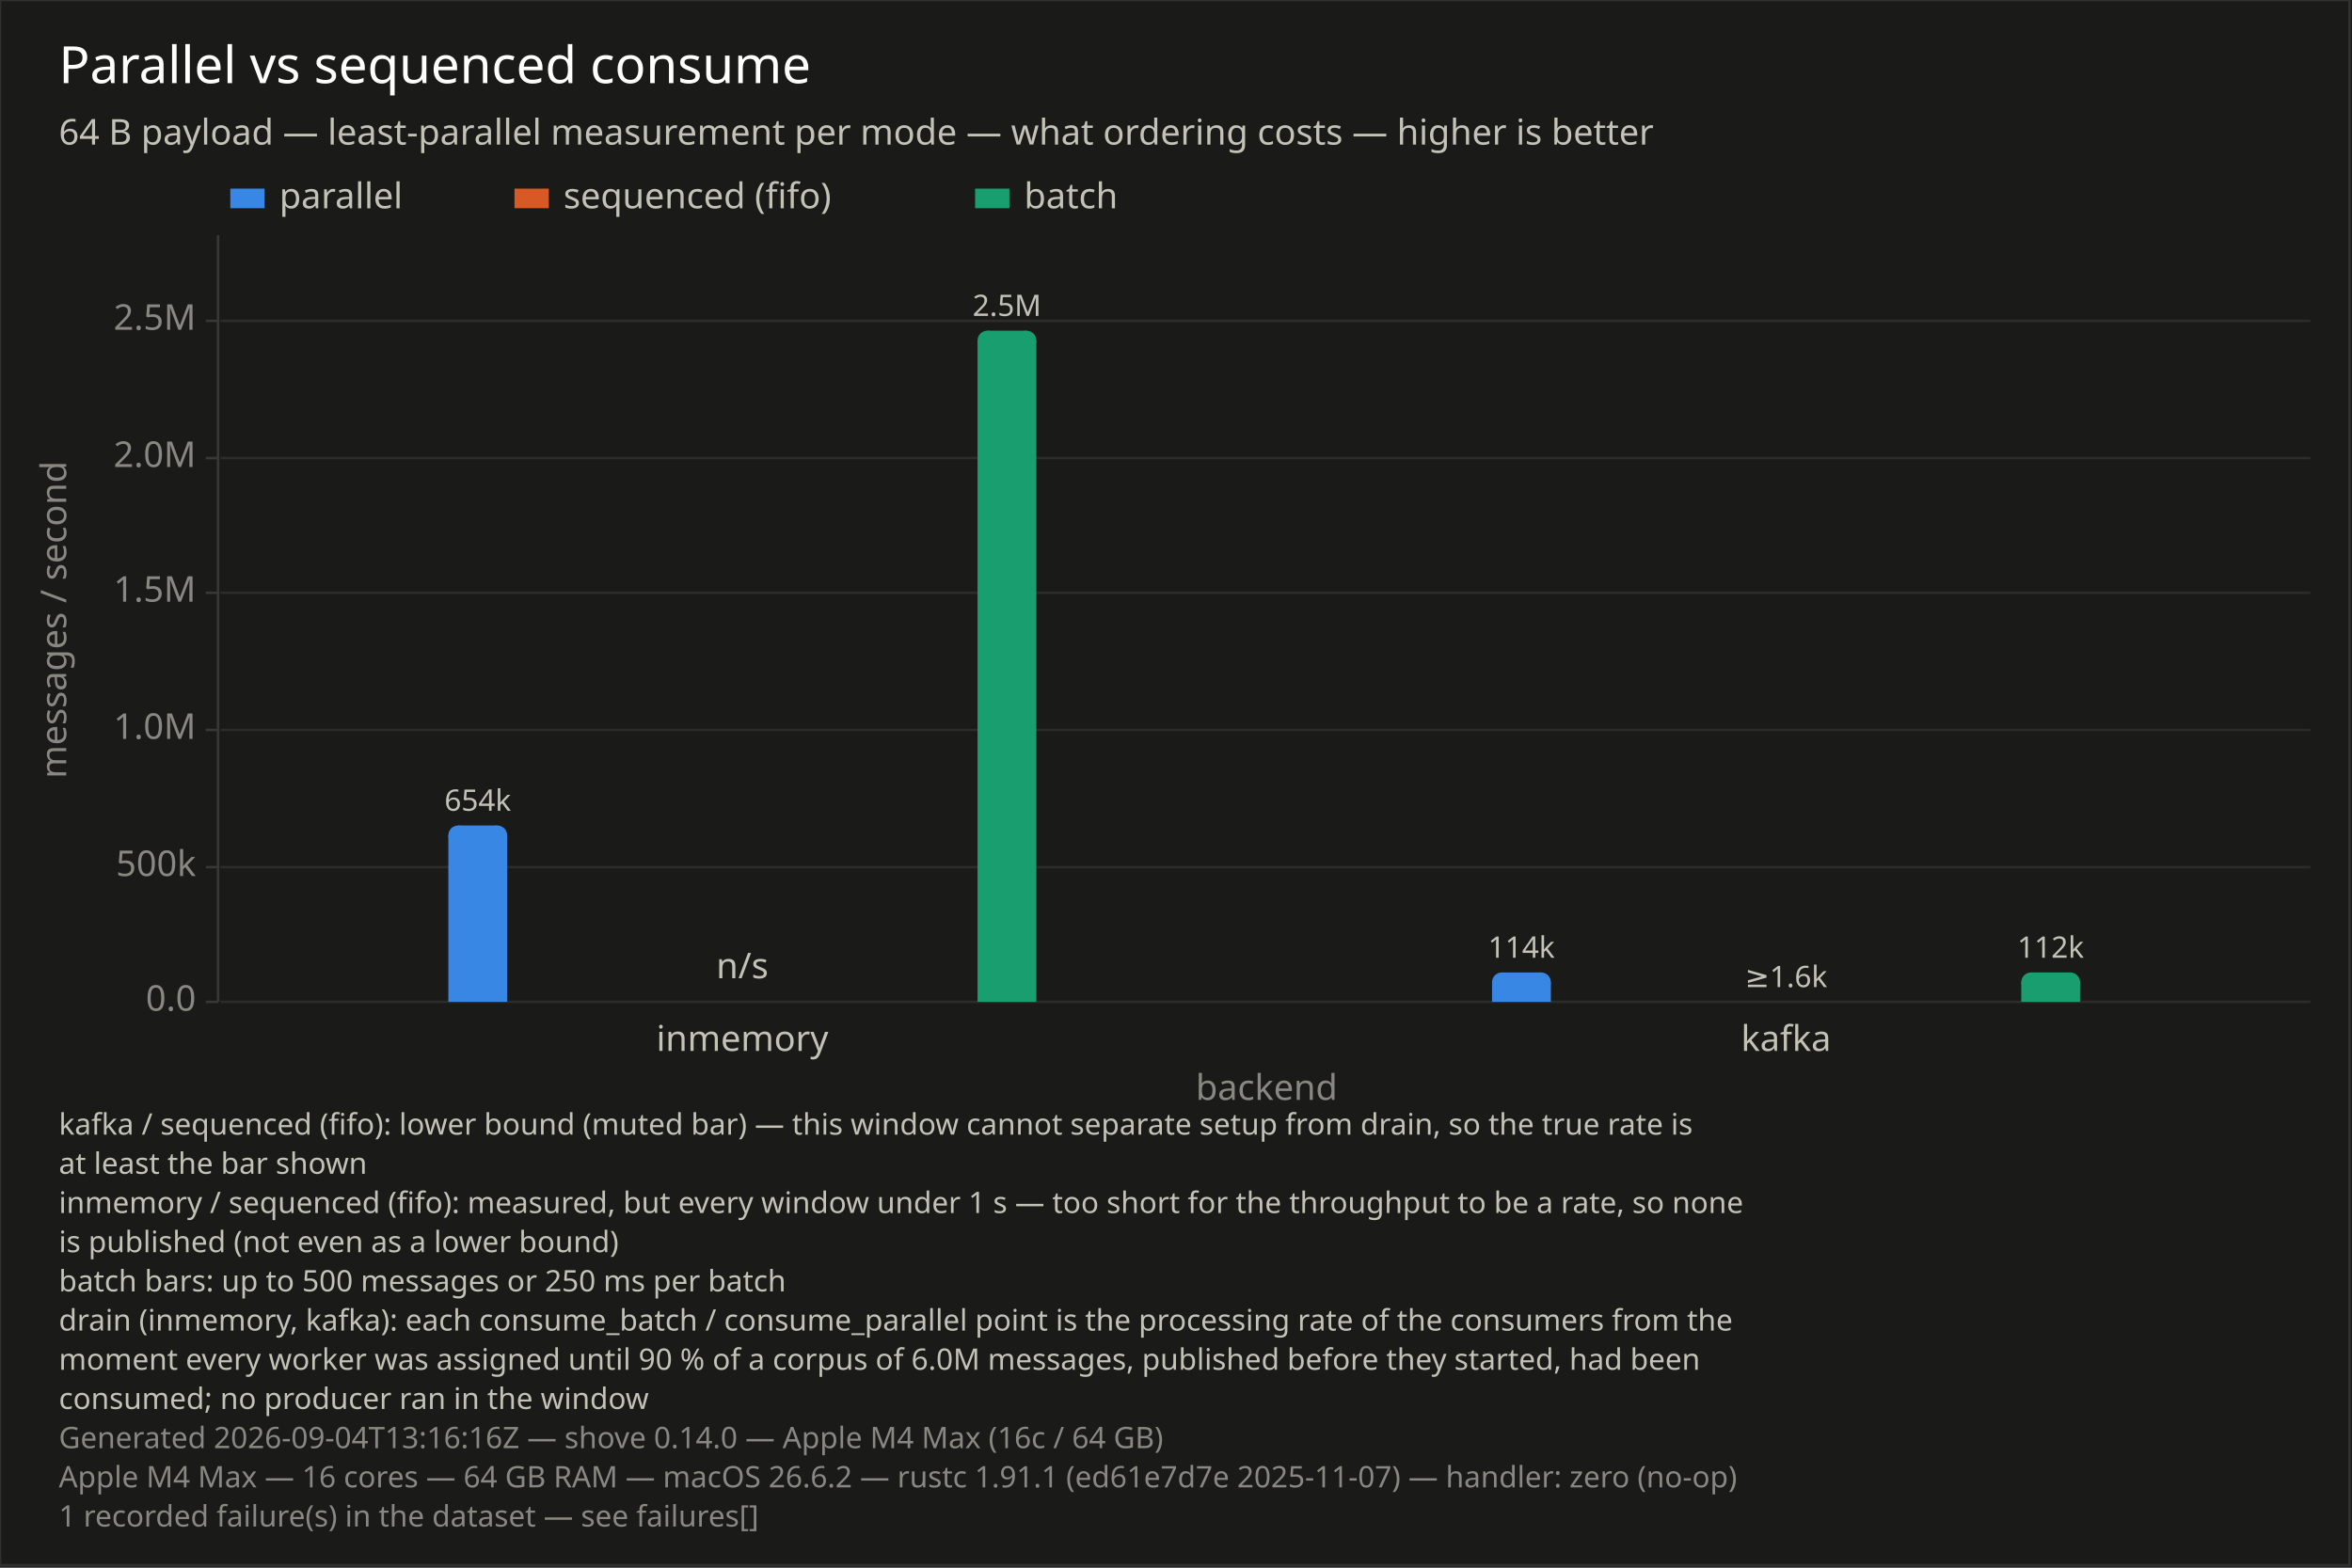
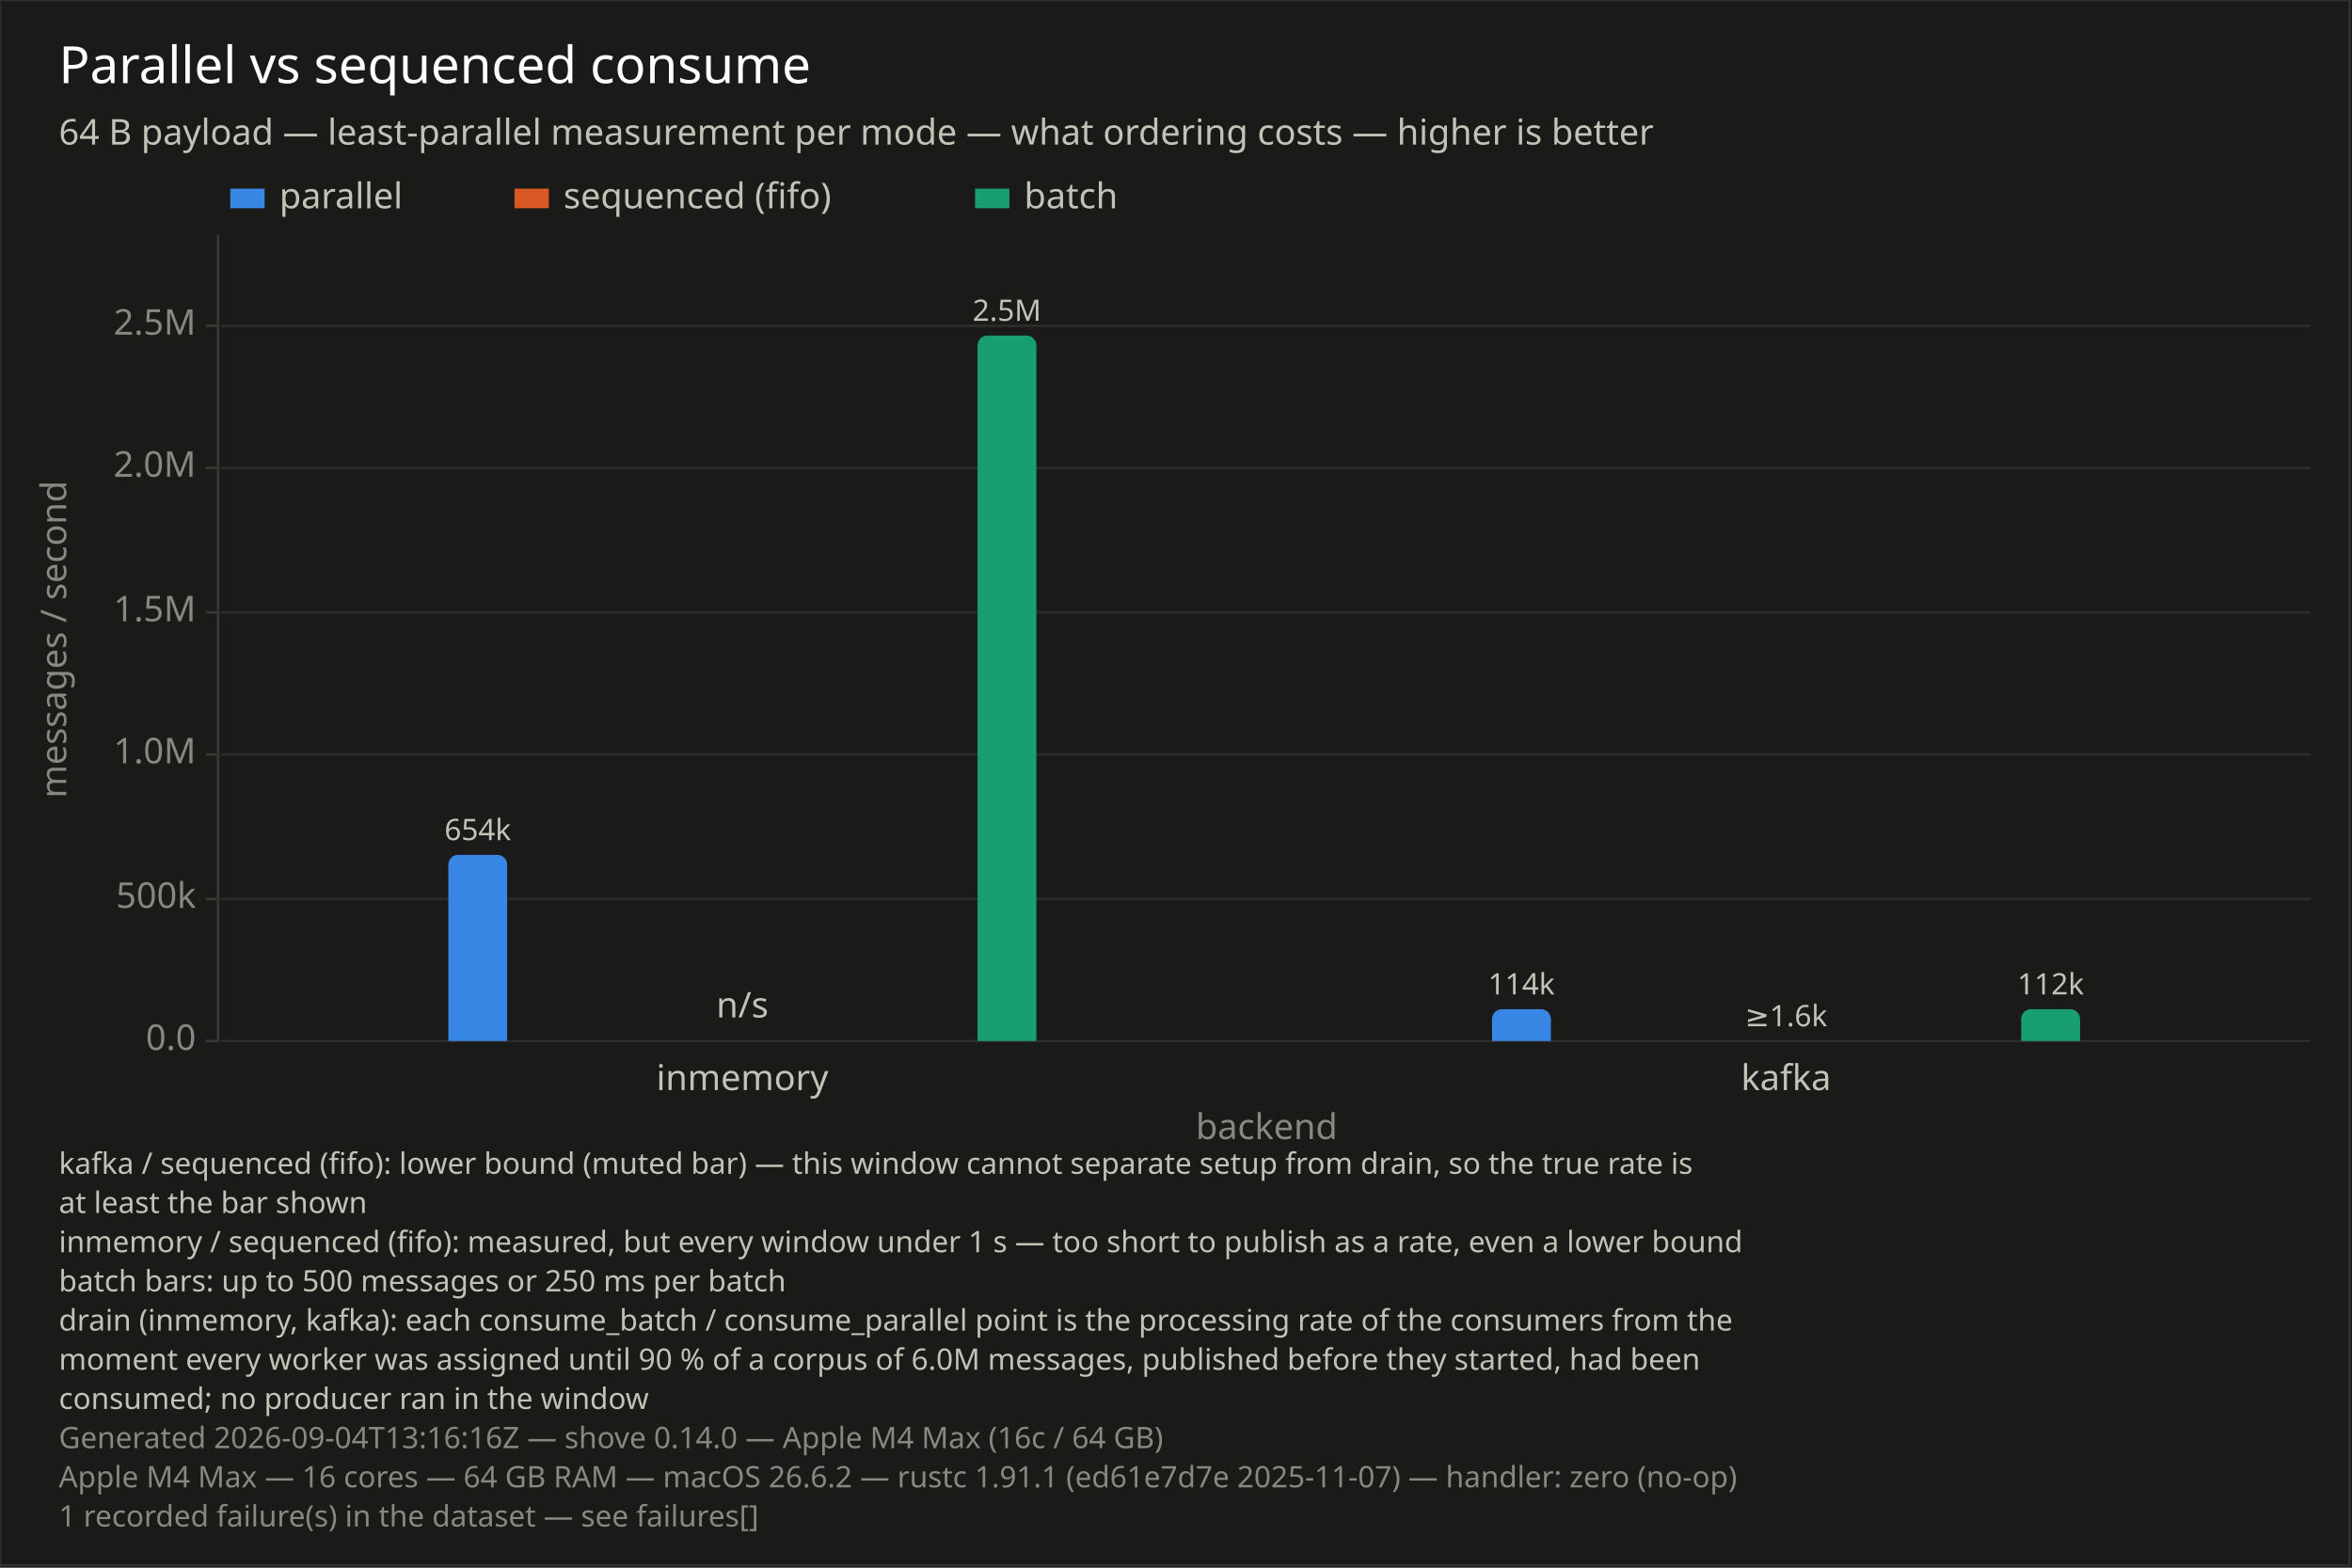
<svg xmlns="http://www.w3.org/2000/svg" width="960" height="640" viewBox="0 0 960 640">
  <rect x="0" y="0" width="960" height="640" opacity="1" fill="#1A1A19" stroke="none" />
  <rect x="0" y="0" width="959" height="639" opacity="0.1" fill="none" stroke="#FFFFFF" />
  <text x="24" y="18" dy="0.76em" text-anchor="start" font-family="sans-serif" font-size="20.968" opacity="1" fill="#FFFFFF">
Parallel vs sequenced consume
</text>
  <text x="24" y="48" dy="0.76em" text-anchor="start" font-family="sans-serif" font-size="14.516" opacity="1" fill="#C3C2B7">
64 B payload — least-parallel measurement per mode — what ordering costs — higher is better
</text>
-   <text x="24" y="454" dy="0.76em" text-anchor="start" font-family="sans-serif" font-size="12.097" opacity="1" fill="#C3C2B7">
+   <text x="24" y="470" dy="0.76em" text-anchor="start" font-family="sans-serif" font-size="12.097" opacity="1" fill="#C3C2B7">
kafka / sequenced (fifo): lower bound (muted bar) — this window cannot separate setup from drain, so the true rate is
</text>
-   <text x="24" y="470" dy="0.76em" text-anchor="start" font-family="sans-serif" font-size="12.097" opacity="1" fill="#C3C2B7">
+   <text x="24" y="486" dy="0.76em" text-anchor="start" font-family="sans-serif" font-size="12.097" opacity="1" fill="#C3C2B7">
at least the bar shown
</text>
-   <text x="24" y="486" dy="0.76em" text-anchor="start" font-family="sans-serif" font-size="12.097" opacity="1" fill="#C3C2B7">
- inmemory / sequenced (fifo): measured, but every window under 1 s — too short for the throughput to be a rate, so none
- </text>
  <text x="24" y="502" dy="0.76em" text-anchor="start" font-family="sans-serif" font-size="12.097" opacity="1" fill="#C3C2B7">
- is published (not even as a lower bound)
+ inmemory / sequenced (fifo): measured, but every window under 1 s — too short to publish as a rate, even a lower bound
</text>
  <text x="24" y="518" dy="0.76em" text-anchor="start" font-family="sans-serif" font-size="12.097" opacity="1" fill="#C3C2B7">
batch bars: up to 500 messages or 250 ms per batch
</text>
  <text x="24" y="534" dy="0.76em" text-anchor="start" font-family="sans-serif" font-size="12.097" opacity="1" fill="#C3C2B7">
drain (inmemory, kafka): each consume_batch / consume_parallel point is the processing rate of the consumers from the
</text>
  <text x="24" y="550" dy="0.76em" text-anchor="start" font-family="sans-serif" font-size="12.097" opacity="1" fill="#C3C2B7">
moment every worker was assigned until 90 % of a corpus of 6.0M messages, published before they started, had been
</text>
  <text x="24" y="566" dy="0.76em" text-anchor="start" font-family="sans-serif" font-size="12.097" opacity="1" fill="#C3C2B7">
consumed; no producer ran in the window
</text>
  <text x="24" y="582" dy="0.76em" text-anchor="start" font-family="sans-serif" font-size="12.097" opacity="1" fill="#898781">
Generated 2026-09-04T13:16:16Z — shove 0.14.0 — Apple M4 Max (16c / 64 GB)
</text>
  <text x="24" y="598" dy="0.76em" text-anchor="start" font-family="sans-serif" font-size="12.097" opacity="1" fill="#898781">
Apple M4 Max — 16 cores — 64 GB RAM — macOS 26.6.2 — rustc 1.91.1 (ed61e7d7e 2025-11-07) — handler: zero (no-op)
</text>
  <text x="24" y="614" dy="0.76em" text-anchor="start" font-family="sans-serif" font-size="12.097" opacity="1" fill="#898781">
1 recorded failure(s) in the dataset — see failures[]
</text>
-   <text x="16" y="253" dy="0.76em" text-anchor="middle" font-family="sans-serif" font-size="14.516" opacity="1" fill="#898781" transform="rotate(270, 16, 253)">
+   <text x="16" y="261" dy="0.76em" text-anchor="middle" font-family="sans-serif" font-size="14.516" opacity="1" fill="#898781" transform="rotate(270, 16, 261)">
messages / second
</text>
-   <line opacity="1" stroke="#2C2C2A" stroke-width="1" x1="90" y1="409" x2="943" y2="409" />
-   <line opacity="1" stroke="#2C2C2A" stroke-width="1" x1="90" y1="354" x2="943" y2="354" />
-   <line opacity="1" stroke="#2C2C2A" stroke-width="1" x1="90" y1="298" x2="943" y2="298" />
-   <line opacity="1" stroke="#2C2C2A" stroke-width="1" x1="90" y1="242" x2="943" y2="242" />
-   <line opacity="1" stroke="#2C2C2A" stroke-width="1" x1="90" y1="187" x2="943" y2="187" />
-   <line opacity="1" stroke="#2C2C2A" stroke-width="1" x1="90" y1="131" x2="943" y2="131" />
-   <polyline fill="none" opacity="1" stroke="#383835" stroke-width="1" points="89,96 89,409 " />
-   <text x="80" y="409" dy="0.5ex" text-anchor="end" font-family="sans-serif" font-size="14.516" opacity="1" fill="#898781">
+   <line opacity="1" stroke="#2C2C2A" stroke-width="1" x1="90" y1="425" x2="943" y2="425" />
+   <line opacity="1" stroke="#2C2C2A" stroke-width="1" x1="90" y1="367" x2="943" y2="367" />
+   <line opacity="1" stroke="#2C2C2A" stroke-width="1" x1="90" y1="308" x2="943" y2="308" />
+   <line opacity="1" stroke="#2C2C2A" stroke-width="1" x1="90" y1="250" x2="943" y2="250" />
+   <line opacity="1" stroke="#2C2C2A" stroke-width="1" x1="90" y1="191" x2="943" y2="191" />
+   <line opacity="1" stroke="#2C2C2A" stroke-width="1" x1="90" y1="133" x2="943" y2="133" />
+   <polyline fill="none" opacity="1" stroke="#383835" stroke-width="1" points="89,96 89,425 " />
+   <text x="80" y="425" dy="0.5ex" text-anchor="end" font-family="sans-serif" font-size="14.516" opacity="1" fill="#898781">
0.0
</text>
-   <polyline fill="none" opacity="1" stroke="#383835" stroke-width="1" points="84,409 89,409 " />
-   <text x="80" y="354" dy="0.5ex" text-anchor="end" font-family="sans-serif" font-size="14.516" opacity="1" fill="#898781">
+   <polyline fill="none" opacity="1" stroke="#383835" stroke-width="1" points="84,425 89,425 " />
+   <text x="80" y="367" dy="0.5ex" text-anchor="end" font-family="sans-serif" font-size="14.516" opacity="1" fill="#898781">
500k
</text>
-   <polyline fill="none" opacity="1" stroke="#383835" stroke-width="1" points="84,354 89,354 " />
-   <text x="80" y="298" dy="0.5ex" text-anchor="end" font-family="sans-serif" font-size="14.516" opacity="1" fill="#898781">
+   <polyline fill="none" opacity="1" stroke="#383835" stroke-width="1" points="84,367 89,367 " />
+   <text x="80" y="308" dy="0.5ex" text-anchor="end" font-family="sans-serif" font-size="14.516" opacity="1" fill="#898781">
1.0M
</text>
-   <polyline fill="none" opacity="1" stroke="#383835" stroke-width="1" points="84,298 89,298 " />
-   <text x="80" y="242" dy="0.5ex" text-anchor="end" font-family="sans-serif" font-size="14.516" opacity="1" fill="#898781">
+   <polyline fill="none" opacity="1" stroke="#383835" stroke-width="1" points="84,308 89,308 " />
+   <text x="80" y="250" dy="0.5ex" text-anchor="end" font-family="sans-serif" font-size="14.516" opacity="1" fill="#898781">
1.5M
</text>
-   <polyline fill="none" opacity="1" stroke="#383835" stroke-width="1" points="84,242 89,242 " />
-   <text x="80" y="187" dy="0.5ex" text-anchor="end" font-family="sans-serif" font-size="14.516" opacity="1" fill="#898781">
+   <polyline fill="none" opacity="1" stroke="#383835" stroke-width="1" points="84,250 89,250 " />
+   <text x="80" y="191" dy="0.5ex" text-anchor="end" font-family="sans-serif" font-size="14.516" opacity="1" fill="#898781">
2.0M
</text>
-   <polyline fill="none" opacity="1" stroke="#383835" stroke-width="1" points="84,187 89,187 " />
-   <text x="80" y="131" dy="0.5ex" text-anchor="end" font-family="sans-serif" font-size="14.516" opacity="1" fill="#898781">
+   <polyline fill="none" opacity="1" stroke="#383835" stroke-width="1" points="84,191 89,191 " />
+   <text x="80" y="133" dy="0.5ex" text-anchor="end" font-family="sans-serif" font-size="14.516" opacity="1" fill="#898781">
2.5M
</text>
-   <polyline fill="none" opacity="1" stroke="#383835" stroke-width="1" points="84,131 89,131 " />
-   <rect x="183" y="341" width="24" height="68" opacity="1" fill="#3987E5" stroke="none" />
-   <rect x="187" y="337" width="16" height="5" opacity="1" fill="#3987E5" stroke="none" />
-   <circle cx="187" cy="341" r="4" opacity="1" fill="#3987E5" stroke="none" stroke-width="0" />
-   <circle cx="203" cy="341" r="4" opacity="1" fill="#3987E5" stroke="none" stroke-width="0" />
-   <text x="195" y="334" dy="-0.5ex" text-anchor="middle" font-family="sans-serif" font-size="12.097" opacity="1" fill="#C3C2B7">
+   <polyline fill="none" opacity="1" stroke="#383835" stroke-width="1" points="84,133 89,133 " />
+   <rect x="183" y="353" width="24" height="72" opacity="1" fill="#3987E5" stroke="none" />
+   <rect x="187" y="349" width="16" height="5" opacity="1" fill="#3987E5" stroke="none" />
+   <circle cx="187" cy="353" r="4" opacity="1" fill="#3987E5" stroke="none" stroke-width="0" />
+   <circle cx="203" cy="353" r="4" opacity="1" fill="#3987E5" stroke="none" stroke-width="0" />
+   <text x="195" y="346" dy="-0.5ex" text-anchor="middle" font-family="sans-serif" font-size="12.097" opacity="1" fill="#C3C2B7">
654k
</text>
-   <text x="303" y="403" dy="-0.5ex" text-anchor="middle" font-family="sans-serif" font-size="14.516" opacity="1" fill="#C3C2B7">
+   <text x="303" y="419" dy="-0.5ex" text-anchor="middle" font-family="sans-serif" font-size="14.516" opacity="1" fill="#C3C2B7">
n/s
</text>
-   <rect x="399" y="139" width="24" height="270" opacity="1" fill="#199E70" stroke="none" />
-   <rect x="403" y="135" width="16" height="5" opacity="1" fill="#199E70" stroke="none" />
-   <circle cx="403" cy="139" r="4" opacity="1" fill="#199E70" stroke="none" stroke-width="0" />
-   <circle cx="419" cy="139" r="4" opacity="1" fill="#199E70" stroke="none" stroke-width="0" />
-   <text x="411" y="132" dy="-0.5ex" text-anchor="middle" font-family="sans-serif" font-size="12.097" opacity="1" fill="#C3C2B7">
+   <rect x="399" y="141" width="24" height="284" opacity="1" fill="#199E70" stroke="none" />
+   <rect x="403" y="137" width="16" height="5" opacity="1" fill="#199E70" stroke="none" />
+   <circle cx="403" cy="141" r="4" opacity="1" fill="#199E70" stroke="none" stroke-width="0" />
+   <circle cx="419" cy="141" r="4" opacity="1" fill="#199E70" stroke="none" stroke-width="0" />
+   <text x="411" y="134" dy="-0.5ex" text-anchor="middle" font-family="sans-serif" font-size="12.097" opacity="1" fill="#C3C2B7">
2.5M
</text>
-   <rect x="609" y="401" width="24" height="8" opacity="1" fill="#3987E5" stroke="none" />
-   <rect x="613" y="397" width="16" height="5" opacity="1" fill="#3987E5" stroke="none" />
-   <circle cx="613" cy="401" r="4" opacity="1" fill="#3987E5" stroke="none" stroke-width="0" />
-   <circle cx="629" cy="401" r="4" opacity="1" fill="#3987E5" stroke="none" stroke-width="0" />
-   <text x="621" y="394" dy="-0.5ex" text-anchor="middle" font-family="sans-serif" font-size="12.097" opacity="1" fill="#C3C2B7">
+   <rect x="609" y="416" width="24" height="9" opacity="1" fill="#3987E5" stroke="none" />
+   <rect x="613" y="412" width="16" height="5" opacity="1" fill="#3987E5" stroke="none" />
+   <circle cx="613" cy="416" r="4" opacity="1" fill="#3987E5" stroke="none" stroke-width="0" />
+   <circle cx="629" cy="416" r="4" opacity="1" fill="#3987E5" stroke="none" stroke-width="0" />
+   <text x="621" y="409" dy="-0.5ex" text-anchor="middle" font-family="sans-serif" font-size="12.097" opacity="1" fill="#C3C2B7">
114k
</text>
-   <text x="729" y="406" dy="-0.5ex" text-anchor="middle" font-family="sans-serif" font-size="12.097" opacity="1" fill="#C3C2B7">
+   <text x="729" y="422" dy="-0.5ex" text-anchor="middle" font-family="sans-serif" font-size="12.097" opacity="1" fill="#C3C2B7">
≥1.6k
</text>
-   <rect x="825" y="401" width="24" height="8" opacity="1" fill="#199E70" stroke="none" />
-   <rect x="829" y="397" width="16" height="5" opacity="1" fill="#199E70" stroke="none" />
-   <circle cx="829" cy="401" r="4" opacity="1" fill="#199E70" stroke="none" stroke-width="0" />
-   <circle cx="845" cy="401" r="4" opacity="1" fill="#199E70" stroke="none" stroke-width="0" />
-   <text x="837" y="394" dy="-0.5ex" text-anchor="middle" font-family="sans-serif" font-size="12.097" opacity="1" fill="#C3C2B7">
+   <rect x="825" y="416" width="24" height="9" opacity="1" fill="#199E70" stroke="none" />
+   <rect x="829" y="412" width="16" height="5" opacity="1" fill="#199E70" stroke="none" />
+   <circle cx="829" cy="416" r="4" opacity="1" fill="#199E70" stroke="none" stroke-width="0" />
+   <circle cx="845" cy="416" r="4" opacity="1" fill="#199E70" stroke="none" stroke-width="0" />
+   <text x="837" y="409" dy="-0.5ex" text-anchor="middle" font-family="sans-serif" font-size="12.097" opacity="1" fill="#C3C2B7">
112k
</text>
-   <text x="303" y="418" dy="0.76em" text-anchor="middle" font-family="sans-serif" font-size="14.516" opacity="1" fill="#C3C2B7">
+   <text x="303" y="434" dy="0.76em" text-anchor="middle" font-family="sans-serif" font-size="14.516" opacity="1" fill="#C3C2B7">
inmemory
</text>
-   <text x="729" y="418" dy="0.76em" text-anchor="middle" font-family="sans-serif" font-size="14.516" opacity="1" fill="#C3C2B7">
+   <text x="729" y="434" dy="0.76em" text-anchor="middle" font-family="sans-serif" font-size="14.516" opacity="1" fill="#C3C2B7">
kafka
</text>
-   <text x="517" y="438" dy="0.76em" text-anchor="middle" font-family="sans-serif" font-size="14.516" opacity="1" fill="#898781">
+   <text x="517" y="454" dy="0.76em" text-anchor="middle" font-family="sans-serif" font-size="14.516" opacity="1" fill="#898781">
backend
</text>
  <rect x="94" y="77" width="14" height="8" opacity="1" fill="#3987E5" stroke="none" />
  <text x="114" y="74" dy="0.76em" text-anchor="start" font-family="sans-serif" font-size="14.516" opacity="1" fill="#C3C2B7">
parallel
</text>
  <rect x="210" y="77" width="14" height="8" opacity="1" fill="#D95926" stroke="none" />
  <text x="230" y="74" dy="0.76em" text-anchor="start" font-family="sans-serif" font-size="14.516" opacity="1" fill="#C3C2B7">
sequenced (fifo)
</text>
  <rect x="398" y="77" width="14" height="8" opacity="1" fill="#199E70" stroke="none" />
  <text x="418" y="74" dy="0.76em" text-anchor="start" font-family="sans-serif" font-size="14.516" opacity="1" fill="#C3C2B7">
batch
</text>
</svg>
